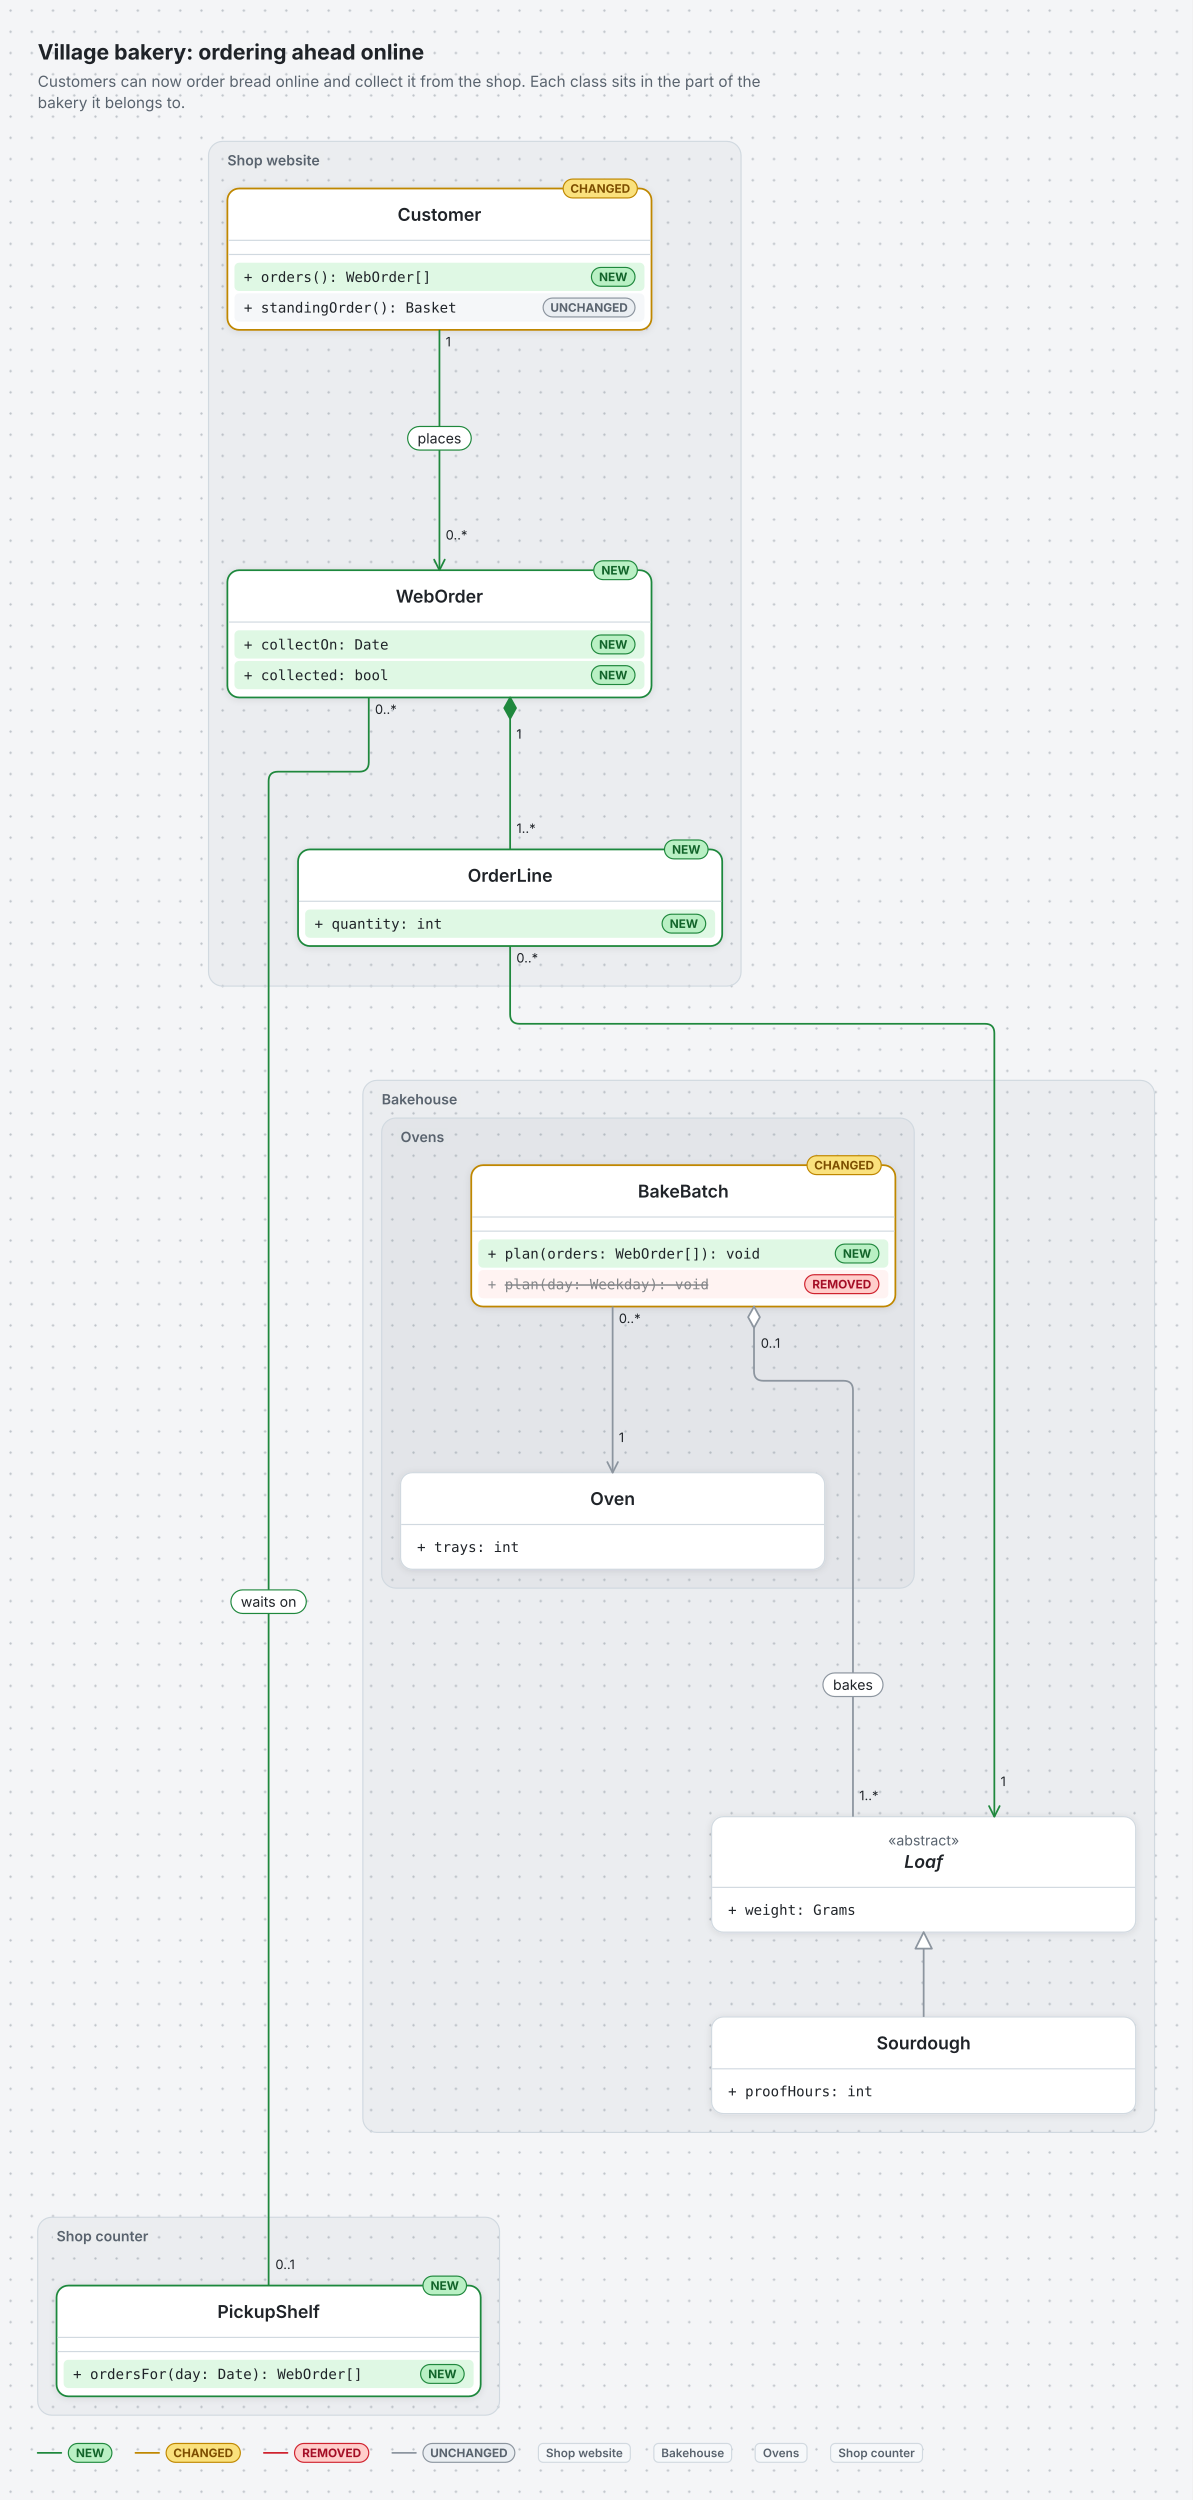
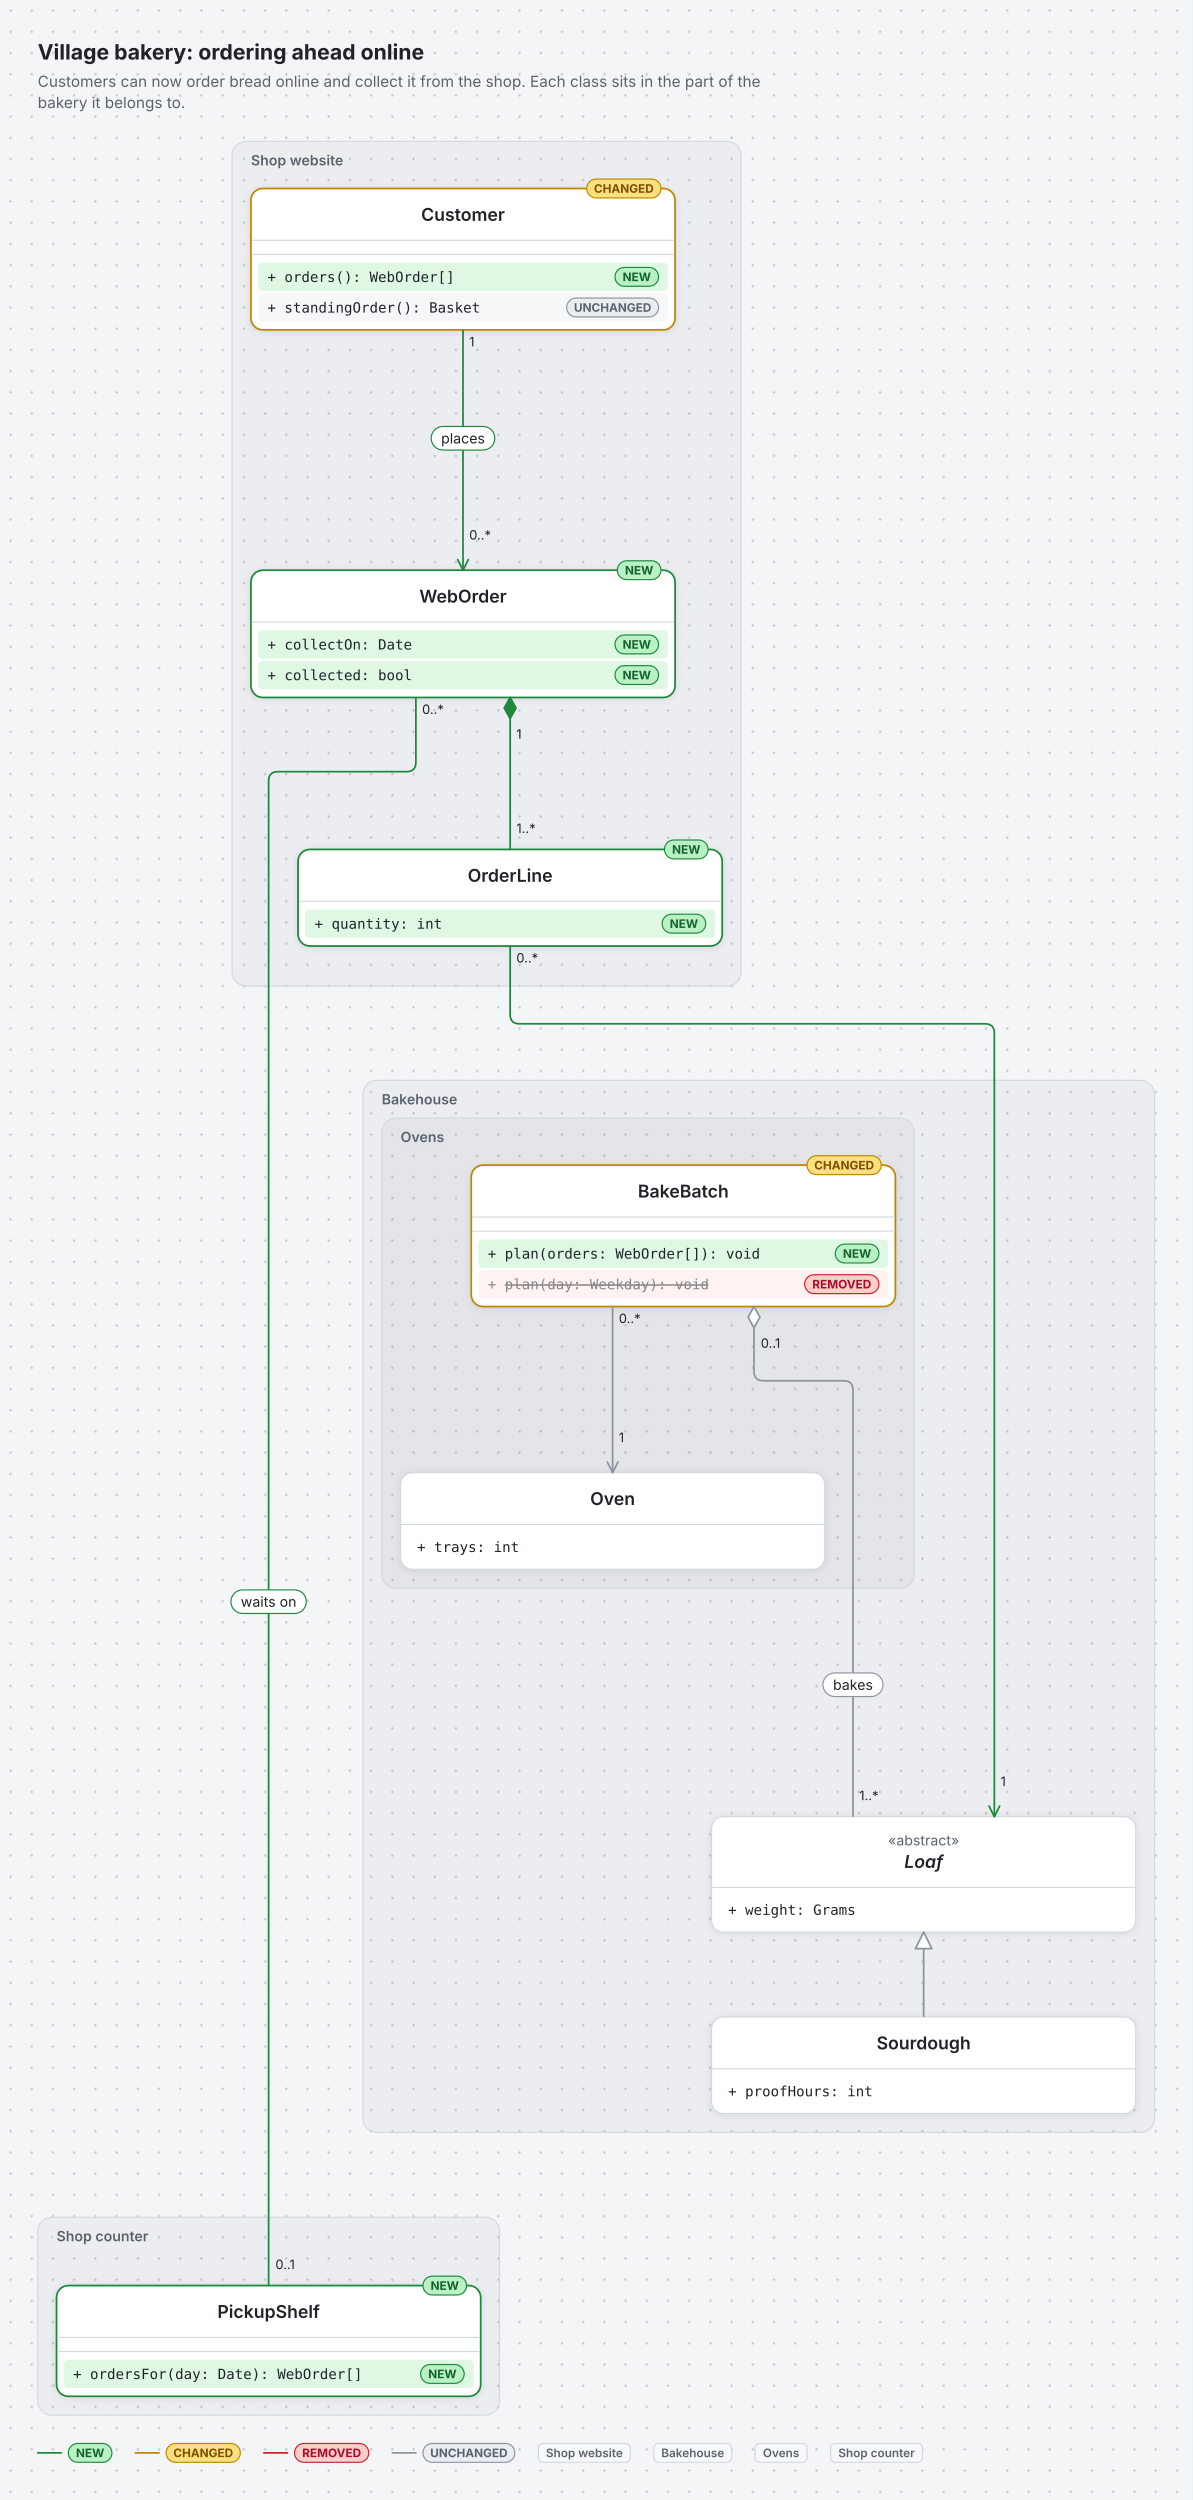
<svg xmlns="http://www.w3.org/2000/svg" width="1012" height="2122" viewBox="0 0 1012 2122">
  <defs>
    <pattern id="structa-grid-light" width="18" height="18" patternUnits="userSpaceOnUse">
      <circle cx="9" cy="9" r="1" fill="#8c959f" fill-opacity="0.5" />
    </pattern>
    <filter id="structa-shadow-light" x="-20%" y="-30%" width="140%" height="170%">
      <feDropShadow dx="0" dy="1" stdDeviation="3" flood-color="#1f2328" flood-opacity="0.1" />
    </filter>
  </defs>
  <rect width="1012" height="2122" fill="#f4f5f7" />
  <rect width="1012" height="2122" fill="url(#structa-grid-light)" />
  <g class="title">
    <text x="32" y="50.55" font-family="Structa Inter, Inter, sans-serif" font-size="18" font-weight="700" fill="#1f2328">Village bakery: ordering ahead online</text>
  </g>
  <g class="description">
    <text x="32" y="73.73" font-family="Structa Inter, Inter, sans-serif" font-size="13" font-weight="400" fill="#59636e">Customers can now order bread online and collect it from the shop. Each class sits in the part of the</text>
    <text x="32" y="91.73" font-family="Structa Inter, Inter, sans-serif" font-size="13" font-weight="400" fill="#59636e">bakery it belongs to.</text>
  </g>
  <g class="area" data-area="shop">
-     <rect class="area-box" x="177" y="120" width="452" height="717" rx="12" fill="#818b98" fill-opacity="0.08" stroke="#d1d9e0" stroke-width="1" />
+     <rect class="area-box" x="197" y="120" width="432" height="717" rx="12" fill="#818b98" fill-opacity="0.08" stroke="#d1d9e0" stroke-width="1" />
  </g>
  <g class="area" data-area="bakehouse">
    <rect class="area-box" x="308" y="917" width="672" height="893" rx="12" fill="#818b98" fill-opacity="0.08" stroke="#d1d9e0" stroke-width="1" />
  </g>
  <g class="area" data-area="ovens" data-parent="bakehouse">
    <rect class="area-box" x="324" y="949" width="452" height="399" rx="12" fill="#818b98" fill-opacity="0.08" stroke="#d1d9e0" stroke-width="1" />
  </g>
  <g class="area" data-area="counter">
    <rect class="area-box" x="32" y="1882" width="392" height="168" rx="12" fill="#818b98" fill-opacity="0.08" stroke="#d1d9e0" stroke-width="1" />
  </g>
  <g class="card" data-id="customer" data-kind="class" data-status="changed" data-area="shop">
-     <rect class="outline" x="193" y="160" width="360" height="120" rx="10" fill="#ffffff" stroke="#bf8700" stroke-width="1.5" filter="url(#structa-shadow-light)" />
-     <line class="divider" x1="193.75" y1="204" x2="552.25" y2="204" stroke="#d1d9e0" stroke-width="1" />
-     <line class="divider" x1="193.75" y1="216" x2="552.25" y2="216" stroke="#d1d9e0" stroke-width="1" />
-     <text x="373" y="187.46" font-family="Structa Inter, Inter, sans-serif" font-size="15" font-weight="600" fill="#1f2328" text-anchor="middle">Customer</text>
+     <rect class="outline" x="213" y="160" width="360" height="120" rx="10" fill="#ffffff" stroke="#bf8700" stroke-width="1.5" filter="url(#structa-shadow-light)" />
+     <line class="divider" x1="213.75" y1="204" x2="572.25" y2="204" stroke="#d1d9e0" stroke-width="1" />
+     <line class="divider" x1="213.75" y1="216" x2="572.25" y2="216" stroke="#d1d9e0" stroke-width="1" />
+     <text x="393" y="187.46" font-family="Structa Inter, Inter, sans-serif" font-size="15" font-weight="600" fill="#1f2328" text-anchor="middle">Customer</text>
    <g class="row" data-id="methods[0]" data-kind="method" data-status="new">
-       <rect x="199" y="223" width="348" height="24" rx="4" fill="#b9f0c4" fill-opacity="0.45" />
-       <g class="symbol">
-         <text x="207" y="239.32" font-family="Structa JetBrains Mono, JetBrains Mono, monospace" font-size="12" font-weight="400" fill="#1f2328">+</text>
-       </g>
-       <text x="221.4" y="239.32" font-family="Structa JetBrains Mono, JetBrains Mono, monospace" font-size="12" font-weight="400" fill="#1f2328">orders(): WebOrder[]</text>
-       <g class="badge">
-         <rect x="502" y="227" width="37" height="16" rx="8" fill="#ffffff" />
-         <rect x="502" y="227" width="37" height="16" rx="8" fill="#b9f0c4" stroke="#1f883d" stroke-width="1" />
-         <text x="520.5" y="238.64" font-family="Structa Inter, Inter, sans-serif" font-size="10" font-weight="700" fill="#116329" text-anchor="middle">NEW</text>
+       <rect x="219" y="223" width="348" height="24" rx="4" fill="#b9f0c4" fill-opacity="0.45" />
+       <g class="symbol">
+         <text x="227" y="239.32" font-family="Structa JetBrains Mono, JetBrains Mono, monospace" font-size="12" font-weight="400" fill="#1f2328">+</text>
+       </g>
+       <text x="241.4" y="239.32" font-family="Structa JetBrains Mono, JetBrains Mono, monospace" font-size="12" font-weight="400" fill="#1f2328">orders(): WebOrder[]</text>
+       <g class="badge">
+         <rect x="522" y="227" width="37" height="16" rx="8" fill="#ffffff" />
+         <rect x="522" y="227" width="37" height="16" rx="8" fill="#b9f0c4" stroke="#1f883d" stroke-width="1" />
+         <text x="540.5" y="238.64" font-family="Structa Inter, Inter, sans-serif" font-size="10" font-weight="700" fill="#116329" text-anchor="middle">NEW</text>
      </g>
    </g>
    <g class="row" data-id="methods[1]" data-kind="method" data-status="unchanged">
-       <rect x="199" y="249" width="348" height="24" rx="4" fill="#eaeef2" fill-opacity="0.45" />
-       <g class="symbol">
-         <text x="207" y="265.32" font-family="Structa JetBrains Mono, JetBrains Mono, monospace" font-size="12" font-weight="400" fill="#1f2328">+</text>
-       </g>
-       <text x="221.4" y="265.32" font-family="Structa JetBrains Mono, JetBrains Mono, monospace" font-size="12" font-weight="400" fill="#1f2328">standingOrder(): Basket</text>
-       <g class="badge">
-         <rect x="461" y="253" width="78" height="16" rx="8" fill="#ffffff" />
-         <rect x="461" y="253" width="78" height="16" rx="8" fill="#eaeef2" stroke="#8c959f" stroke-width="1" />
-         <text x="500" y="264.64" font-family="Structa Inter, Inter, sans-serif" font-size="10" font-weight="700" fill="#59636e" text-anchor="middle">UNCHANGED</text>
-       </g>
-     </g>
-     <g class="badge">
-       <rect x="478" y="152" width="63" height="16" rx="8" fill="#ffffff" />
-       <rect x="478" y="152" width="63" height="16" rx="8" fill="#fae17d" stroke="#bf8700" stroke-width="1" />
-       <text x="509.5" y="163.64" font-family="Structa Inter, Inter, sans-serif" font-size="10" font-weight="700" fill="#7d4e00" text-anchor="middle">CHANGED</text>
+       <rect x="219" y="249" width="348" height="24" rx="4" fill="#eaeef2" fill-opacity="0.45" />
+       <g class="symbol">
+         <text x="227" y="265.32" font-family="Structa JetBrains Mono, JetBrains Mono, monospace" font-size="12" font-weight="400" fill="#1f2328">+</text>
+       </g>
+       <text x="241.4" y="265.32" font-family="Structa JetBrains Mono, JetBrains Mono, monospace" font-size="12" font-weight="400" fill="#1f2328">standingOrder(): Basket</text>
+       <g class="badge">
+         <rect x="481" y="253" width="78" height="16" rx="8" fill="#ffffff" />
+         <rect x="481" y="253" width="78" height="16" rx="8" fill="#eaeef2" stroke="#8c959f" stroke-width="1" />
+         <text x="520" y="264.64" font-family="Structa Inter, Inter, sans-serif" font-size="10" font-weight="700" fill="#59636e" text-anchor="middle">UNCHANGED</text>
+       </g>
+     </g>
+     <g class="badge">
+       <rect x="498" y="152" width="63" height="16" rx="8" fill="#ffffff" />
+       <rect x="498" y="152" width="63" height="16" rx="8" fill="#fae17d" stroke="#bf8700" stroke-width="1" />
+       <text x="529.5" y="163.64" font-family="Structa Inter, Inter, sans-serif" font-size="10" font-weight="700" fill="#7d4e00" text-anchor="middle">CHANGED</text>
    </g>
  </g>
  <g class="card" data-id="order" data-kind="class" data-status="new" data-area="shop">
-     <rect class="outline" x="193" y="484" width="360" height="108" rx="10" fill="#ffffff" stroke="#1f883d" stroke-width="1.5" filter="url(#structa-shadow-light)" />
-     <line class="divider" x1="193.75" y1="528" x2="552.25" y2="528" stroke="#d1d9e0" stroke-width="1" />
-     <text x="373" y="511.46" font-family="Structa Inter, Inter, sans-serif" font-size="15" font-weight="600" fill="#1f2328" text-anchor="middle">WebOrder</text>
+     <rect class="outline" x="213" y="484" width="360" height="108" rx="10" fill="#ffffff" stroke="#1f883d" stroke-width="1.5" filter="url(#structa-shadow-light)" />
+     <line class="divider" x1="213.75" y1="528" x2="572.25" y2="528" stroke="#d1d9e0" stroke-width="1" />
+     <text x="393" y="511.46" font-family="Structa Inter, Inter, sans-serif" font-size="15" font-weight="600" fill="#1f2328" text-anchor="middle">WebOrder</text>
    <g class="row" data-id="properties[0]" data-kind="property" data-status="new">
-       <rect x="199" y="535" width="348" height="24" rx="4" fill="#b9f0c4" fill-opacity="0.45" />
-       <g class="symbol">
-         <text x="207" y="551.32" font-family="Structa JetBrains Mono, JetBrains Mono, monospace" font-size="12" font-weight="400" fill="#1f2328">+</text>
-       </g>
-       <text x="221.4" y="551.32" font-family="Structa JetBrains Mono, JetBrains Mono, monospace" font-size="12" font-weight="400" fill="#1f2328">collectOn: Date</text>
-       <g class="badge">
-         <rect x="502" y="539" width="37" height="16" rx="8" fill="#ffffff" />
-         <rect x="502" y="539" width="37" height="16" rx="8" fill="#b9f0c4" stroke="#1f883d" stroke-width="1" />
-         <text x="520.5" y="550.64" font-family="Structa Inter, Inter, sans-serif" font-size="10" font-weight="700" fill="#116329" text-anchor="middle">NEW</text>
+       <rect x="219" y="535" width="348" height="24" rx="4" fill="#b9f0c4" fill-opacity="0.45" />
+       <g class="symbol">
+         <text x="227" y="551.32" font-family="Structa JetBrains Mono, JetBrains Mono, monospace" font-size="12" font-weight="400" fill="#1f2328">+</text>
+       </g>
+       <text x="241.4" y="551.32" font-family="Structa JetBrains Mono, JetBrains Mono, monospace" font-size="12" font-weight="400" fill="#1f2328">collectOn: Date</text>
+       <g class="badge">
+         <rect x="522" y="539" width="37" height="16" rx="8" fill="#ffffff" />
+         <rect x="522" y="539" width="37" height="16" rx="8" fill="#b9f0c4" stroke="#1f883d" stroke-width="1" />
+         <text x="540.5" y="550.64" font-family="Structa Inter, Inter, sans-serif" font-size="10" font-weight="700" fill="#116329" text-anchor="middle">NEW</text>
      </g>
    </g>
    <g class="row" data-id="properties[1]" data-kind="property" data-status="new">
-       <rect x="199" y="561" width="348" height="24" rx="4" fill="#b9f0c4" fill-opacity="0.45" />
-       <g class="symbol">
-         <text x="207" y="577.32" font-family="Structa JetBrains Mono, JetBrains Mono, monospace" font-size="12" font-weight="400" fill="#1f2328">+</text>
-       </g>
-       <text x="221.4" y="577.32" font-family="Structa JetBrains Mono, JetBrains Mono, monospace" font-size="12" font-weight="400" fill="#1f2328">collected: bool</text>
-       <g class="badge">
-         <rect x="502" y="565" width="37" height="16" rx="8" fill="#ffffff" />
-         <rect x="502" y="565" width="37" height="16" rx="8" fill="#b9f0c4" stroke="#1f883d" stroke-width="1" />
-         <text x="520.5" y="576.64" font-family="Structa Inter, Inter, sans-serif" font-size="10" font-weight="700" fill="#116329" text-anchor="middle">NEW</text>
-       </g>
-     </g>
-     <g class="badge">
-       <rect x="504" y="476" width="37" height="16" rx="8" fill="#ffffff" />
-       <rect x="504" y="476" width="37" height="16" rx="8" fill="#b9f0c4" stroke="#1f883d" stroke-width="1" />
-       <text x="522.5" y="487.64" font-family="Structa Inter, Inter, sans-serif" font-size="10" font-weight="700" fill="#116329" text-anchor="middle">NEW</text>
+       <rect x="219" y="561" width="348" height="24" rx="4" fill="#b9f0c4" fill-opacity="0.45" />
+       <g class="symbol">
+         <text x="227" y="577.32" font-family="Structa JetBrains Mono, JetBrains Mono, monospace" font-size="12" font-weight="400" fill="#1f2328">+</text>
+       </g>
+       <text x="241.4" y="577.32" font-family="Structa JetBrains Mono, JetBrains Mono, monospace" font-size="12" font-weight="400" fill="#1f2328">collected: bool</text>
+       <g class="badge">
+         <rect x="522" y="565" width="37" height="16" rx="8" fill="#ffffff" />
+         <rect x="522" y="565" width="37" height="16" rx="8" fill="#b9f0c4" stroke="#1f883d" stroke-width="1" />
+         <text x="540.5" y="576.64" font-family="Structa Inter, Inter, sans-serif" font-size="10" font-weight="700" fill="#116329" text-anchor="middle">NEW</text>
+       </g>
+     </g>
+     <g class="badge">
+       <rect x="524" y="476" width="37" height="16" rx="8" fill="#ffffff" />
+       <rect x="524" y="476" width="37" height="16" rx="8" fill="#b9f0c4" stroke="#1f883d" stroke-width="1" />
+       <text x="542.5" y="487.64" font-family="Structa Inter, Inter, sans-serif" font-size="10" font-weight="700" fill="#116329" text-anchor="middle">NEW</text>
    </g>
  </g>
  <g class="card" data-id="line" data-kind="class" data-status="new" data-area="shop">
    <rect class="outline" x="253" y="721" width="360" height="82" rx="10" fill="#ffffff" stroke="#1f883d" stroke-width="1.5" filter="url(#structa-shadow-light)" />
    <line class="divider" x1="253.75" y1="765" x2="612.25" y2="765" stroke="#d1d9e0" stroke-width="1" />
    <text x="433" y="748.46" font-family="Structa Inter, Inter, sans-serif" font-size="15" font-weight="600" fill="#1f2328" text-anchor="middle">OrderLine</text>
    <g class="row" data-id="properties[0]" data-kind="property" data-status="new">
      <rect x="259" y="772" width="348" height="24" rx="4" fill="#b9f0c4" fill-opacity="0.45" />
      <g class="symbol">
        <text x="267" y="788.32" font-family="Structa JetBrains Mono, JetBrains Mono, monospace" font-size="12" font-weight="400" fill="#1f2328">+</text>
      </g>
      <text x="281.4" y="788.32" font-family="Structa JetBrains Mono, JetBrains Mono, monospace" font-size="12" font-weight="400" fill="#1f2328">quantity: int</text>
      <g class="badge">
        <rect x="562" y="776" width="37" height="16" rx="8" fill="#ffffff" />
        <rect x="562" y="776" width="37" height="16" rx="8" fill="#b9f0c4" stroke="#1f883d" stroke-width="1" />
        <text x="580.5" y="787.64" font-family="Structa Inter, Inter, sans-serif" font-size="10" font-weight="700" fill="#116329" text-anchor="middle">NEW</text>
      </g>
    </g>
    <g class="badge">
      <rect x="564" y="713" width="37" height="16" rx="8" fill="#ffffff" />
      <rect x="564" y="713" width="37" height="16" rx="8" fill="#b9f0c4" stroke="#1f883d" stroke-width="1" />
      <text x="582.5" y="724.64" font-family="Structa Inter, Inter, sans-serif" font-size="10" font-weight="700" fill="#116329" text-anchor="middle">NEW</text>
    </g>
  </g>
  <g class="card" data-id="loaf" data-kind="class" data-area="bakehouse">
    <rect class="outline" x="604" y="1542" width="360" height="98" rx="10" fill="#ffffff" stroke="#d1d9e0" stroke-width="1" filter="url(#structa-shadow-light)" />
    <line class="divider" x1="604.5" y1="1602" x2="963.5" y2="1602" stroke="#d1d9e0" stroke-width="1" />
    <text x="784" y="1566.37" font-family="Structa Inter, Inter, sans-serif" font-size="12" font-weight="400" fill="#59636e" text-anchor="middle">«abstract»</text>
    <text x="784" y="1585.46" font-family="Structa Inter, Inter, sans-serif" font-size="15" font-weight="600" font-style="italic" fill="#1f2328" text-anchor="middle">Loaf</text>
    <g class="row" data-id="properties[0]" data-kind="property">
      <g class="symbol">
        <text x="618" y="1625.32" font-family="Structa JetBrains Mono, JetBrains Mono, monospace" font-size="12" font-weight="400" fill="#1f2328">+</text>
      </g>
      <text x="632.4" y="1625.32" font-family="Structa JetBrains Mono, JetBrains Mono, monospace" font-size="12" font-weight="400" fill="#1f2328">weight: Grams</text>
    </g>
  </g>
  <g class="card" data-id="sourdough" data-kind="class" data-area="bakehouse">
    <rect class="outline" x="604" y="1712" width="360" height="82" rx="10" fill="#ffffff" stroke="#d1d9e0" stroke-width="1" filter="url(#structa-shadow-light)" />
    <line class="divider" x1="604.5" y1="1756" x2="963.5" y2="1756" stroke="#d1d9e0" stroke-width="1" />
    <text x="784" y="1739.46" font-family="Structa Inter, Inter, sans-serif" font-size="15" font-weight="600" fill="#1f2328" text-anchor="middle">Sourdough</text>
    <g class="row" data-id="properties[0]" data-kind="property">
      <g class="symbol">
        <text x="618" y="1779.32" font-family="Structa JetBrains Mono, JetBrains Mono, monospace" font-size="12" font-weight="400" fill="#1f2328">+</text>
      </g>
      <text x="632.4" y="1779.32" font-family="Structa JetBrains Mono, JetBrains Mono, monospace" font-size="12" font-weight="400" fill="#1f2328">proofHours: int</text>
    </g>
  </g>
  <g class="card" data-id="batch" data-kind="class" data-status="changed" data-area="ovens">
    <rect class="outline" x="400" y="989" width="360" height="120" rx="10" fill="#ffffff" stroke="#bf8700" stroke-width="1.5" filter="url(#structa-shadow-light)" />
    <line class="divider" x1="400.75" y1="1033" x2="759.25" y2="1033" stroke="#d1d9e0" stroke-width="1" />
    <line class="divider" x1="400.75" y1="1045" x2="759.25" y2="1045" stroke="#d1d9e0" stroke-width="1" />
    <text x="580" y="1016.46" font-family="Structa Inter, Inter, sans-serif" font-size="15" font-weight="600" fill="#1f2328" text-anchor="middle">BakeBatch</text>
    <g class="row" data-id="methods[0]" data-kind="method" data-status="new">
      <rect x="406" y="1052" width="348" height="24" rx="4" fill="#b9f0c4" fill-opacity="0.45" />
      <g class="symbol">
        <text x="414" y="1068.32" font-family="Structa JetBrains Mono, JetBrains Mono, monospace" font-size="12" font-weight="400" fill="#1f2328">+</text>
      </g>
      <text x="428.4" y="1068.32" font-family="Structa JetBrains Mono, JetBrains Mono, monospace" font-size="12" font-weight="400" fill="#1f2328">plan(orders: WebOrder[]): void</text>
      <g class="badge">
        <rect x="709" y="1056" width="37" height="16" rx="8" fill="#ffffff" />
        <rect x="709" y="1056" width="37" height="16" rx="8" fill="#b9f0c4" stroke="#1f883d" stroke-width="1" />
        <text x="727.5" y="1067.64" font-family="Structa Inter, Inter, sans-serif" font-size="10" font-weight="700" fill="#116329" text-anchor="middle">NEW</text>
      </g>
    </g>
    <g class="row" data-id="methods[1]" data-kind="method" data-status="removed">
      <g class="faded" opacity="0.55">
        <rect x="406" y="1078" width="348" height="24" rx="4" fill="#ffcecb" fill-opacity="0.45" />
        <g class="symbol">
          <text x="414" y="1094.32" font-family="Structa JetBrains Mono, JetBrains Mono, monospace" font-size="12" font-weight="400" fill="#1f2328">+</text>
        </g>
        <text x="428.4" y="1094.32" font-family="Structa JetBrains Mono, JetBrains Mono, monospace" font-size="12" font-weight="400" fill="#1f2328">plan(day: Weekday): void</text>
        <line class="strike" x1="428.4" y1="1090.72" x2="601.2" y2="1090.72" stroke="#1f2328" stroke-width="1.25" />
      </g>
      <g class="badge">
        <rect x="683" y="1082" width="63" height="16" rx="8" fill="#ffffff" />
        <rect x="683" y="1082" width="63" height="16" rx="8" fill="#ffcecb" stroke="#cf222e" stroke-width="1" />
        <text x="714.5" y="1093.64" font-family="Structa Inter, Inter, sans-serif" font-size="10" font-weight="700" fill="#a40e26" text-anchor="middle">REMOVED</text>
      </g>
    </g>
    <g class="badge">
      <rect x="685" y="981" width="63" height="16" rx="8" fill="#ffffff" />
      <rect x="685" y="981" width="63" height="16" rx="8" fill="#fae17d" stroke="#bf8700" stroke-width="1" />
      <text x="716.5" y="992.64" font-family="Structa Inter, Inter, sans-serif" font-size="10" font-weight="700" fill="#7d4e00" text-anchor="middle">CHANGED</text>
    </g>
  </g>
  <g class="card" data-id="oven" data-kind="class" data-area="ovens">
    <rect class="outline" x="340" y="1250" width="360" height="82" rx="10" fill="#ffffff" stroke="#d1d9e0" stroke-width="1" filter="url(#structa-shadow-light)" />
    <line class="divider" x1="340.5" y1="1294" x2="699.5" y2="1294" stroke="#d1d9e0" stroke-width="1" />
    <text x="520" y="1277.46" font-family="Structa Inter, Inter, sans-serif" font-size="15" font-weight="600" fill="#1f2328" text-anchor="middle">Oven</text>
    <g class="row" data-id="properties[0]" data-kind="property">
      <g class="symbol">
        <text x="354" y="1317.32" font-family="Structa JetBrains Mono, JetBrains Mono, monospace" font-size="12" font-weight="400" fill="#1f2328">+</text>
      </g>
      <text x="368.4" y="1317.32" font-family="Structa JetBrains Mono, JetBrains Mono, monospace" font-size="12" font-weight="400" fill="#1f2328">trays: int</text>
    </g>
  </g>
  <g class="card" data-id="shelf" data-kind="class" data-status="new" data-area="counter">
    <rect class="outline" x="48" y="1940" width="360" height="94" rx="10" fill="#ffffff" stroke="#1f883d" stroke-width="1.5" filter="url(#structa-shadow-light)" />
    <line class="divider" x1="48.75" y1="1984" x2="407.25" y2="1984" stroke="#d1d9e0" stroke-width="1" />
    <line class="divider" x1="48.75" y1="1996" x2="407.25" y2="1996" stroke="#d1d9e0" stroke-width="1" />
    <text x="228" y="1967.46" font-family="Structa Inter, Inter, sans-serif" font-size="15" font-weight="600" fill="#1f2328" text-anchor="middle">PickupShelf</text>
    <g class="row" data-id="methods[0]" data-kind="method" data-status="new">
      <rect x="54" y="2003" width="348" height="24" rx="4" fill="#b9f0c4" fill-opacity="0.45" />
      <g class="symbol">
        <text x="62" y="2019.32" font-family="Structa JetBrains Mono, JetBrains Mono, monospace" font-size="12" font-weight="400" fill="#1f2328">+</text>
      </g>
      <text x="76.4" y="2019.32" font-family="Structa JetBrains Mono, JetBrains Mono, monospace" font-size="12" font-weight="400" fill="#1f2328">ordersFor(day: Date): WebOrder[]</text>
      <g class="badge">
        <rect x="357" y="2007" width="37" height="16" rx="8" fill="#ffffff" />
        <rect x="357" y="2007" width="37" height="16" rx="8" fill="#b9f0c4" stroke="#1f883d" stroke-width="1" />
        <text x="375.5" y="2018.64" font-family="Structa Inter, Inter, sans-serif" font-size="10" font-weight="700" fill="#116329" text-anchor="middle">NEW</text>
      </g>
    </g>
    <g class="badge">
      <rect x="359" y="1932" width="37" height="16" rx="8" fill="#ffffff" />
      <rect x="359" y="1932" width="37" height="16" rx="8" fill="#b9f0c4" stroke="#1f883d" stroke-width="1" />
      <text x="377.5" y="1943.64" font-family="Structa Inter, Inter, sans-serif" font-size="10" font-weight="700" fill="#116329" text-anchor="middle">NEW</text>
    </g>
  </g>
  <g class="line" data-id="edges[0]" data-kind="association" data-from="customer" data-to="order" data-status="new">
-     <path d="M373 280 L373 484" fill="none" stroke="#1f883d" stroke-width="1.5" stroke-linejoin="round" />
-     <path d="M368.5 475 L373 484 L377.5 475" fill="none" stroke="#1f883d" stroke-width="1.5" stroke-linecap="round" stroke-linejoin="round" />
-     <g class="end-label" data-end="from">
-       <text x="380.5" y="294" font-family="Structa Inter, Inter, sans-serif" font-size="11" font-weight="400" fill="#1f2328" text-anchor="middle">1</text>
-     </g>
-     <g class="end-label" data-end="to">
-       <text x="387.5" y="458" font-family="Structa Inter, Inter, sans-serif" font-size="11" font-weight="400" fill="#1f2328" text-anchor="middle">0..*</text>
+     <path d="M393 280 L393 484" fill="none" stroke="#1f883d" stroke-width="1.5" stroke-linejoin="round" />
+     <path d="M388.5 475 L393 484 L397.5 475" fill="none" stroke="#1f883d" stroke-width="1.5" stroke-linecap="round" stroke-linejoin="round" />
+     <g class="end-label" data-end="from">
+       <text x="400.5" y="294" font-family="Structa Inter, Inter, sans-serif" font-size="11" font-weight="400" fill="#1f2328" text-anchor="middle">1</text>
+     </g>
+     <g class="end-label" data-end="to">
+       <text x="407.5" y="458" font-family="Structa Inter, Inter, sans-serif" font-size="11" font-weight="400" fill="#1f2328" text-anchor="middle">0..*</text>
    </g>
  </g>
  <g class="line" data-id="edges[1]" data-kind="composition" data-from="order" data-to="line" data-status="new">
    <path d="M433 610 L433 721" fill="none" stroke="#1f883d" stroke-width="1.5" stroke-linejoin="round" />
    <path d="M433 592 L438 601 L433 610 L428 601 Z" fill="#1f883d" stroke="#1f883d" stroke-width="1.5" stroke-linejoin="round" />
    <g class="end-label" data-end="from">
      <text x="440.5" y="627" font-family="Structa Inter, Inter, sans-serif" font-size="11" font-weight="400" fill="#1f2328" text-anchor="middle">1</text>
    </g>
    <g class="end-label" data-end="to">
      <text x="446.5" y="707" font-family="Structa Inter, Inter, sans-serif" font-size="11" font-weight="400" fill="#1f2328" text-anchor="middle">1..*</text>
    </g>
  </g>
  <g class="line" data-id="edges[2]" data-kind="association" data-from="line" data-to="loaf" data-status="new">
    <path d="M433 803 L433 861 Q433 869 441 869 L836 869 Q844 869 844 877 L844 1542" fill="none" stroke="#1f883d" stroke-width="1.5" stroke-linejoin="round" />
    <path d="M839.5 1533 L844 1542 L848.5 1533" fill="none" stroke="#1f883d" stroke-width="1.5" stroke-linecap="round" stroke-linejoin="round" />
    <g class="end-label" data-end="from">
      <text x="447.5" y="817" font-family="Structa Inter, Inter, sans-serif" font-size="11" font-weight="400" fill="#1f2328" text-anchor="middle">0..*</text>
    </g>
    <g class="end-label" data-end="to">
      <text x="851.5" y="1516" font-family="Structa Inter, Inter, sans-serif" font-size="11" font-weight="400" fill="#1f2328" text-anchor="middle">1</text>
    </g>
  </g>
  <g class="line" data-id="edges[3]" data-kind="association" data-from="order" data-to="shelf" data-status="new">
-     <path d="M313 592 L313 647 Q313 655 305 655 L236 655 Q228 655 228 663 L228 1940" fill="none" stroke="#1f883d" stroke-width="1.5" stroke-linejoin="round" />
-     <g class="end-label" data-end="from">
-       <text x="327.5" y="606" font-family="Structa Inter, Inter, sans-serif" font-size="11" font-weight="400" fill="#1f2328" text-anchor="middle">0..*</text>
+     <path d="M353 592 L353 647 Q353 655 345 655 L236 655 Q228 655 228 663 L228 1940" fill="none" stroke="#1f883d" stroke-width="1.5" stroke-linejoin="round" />
+     <g class="end-label" data-end="from">
+       <text x="367.5" y="606" font-family="Structa Inter, Inter, sans-serif" font-size="11" font-weight="400" fill="#1f2328" text-anchor="middle">0..*</text>
    </g>
    <g class="end-label" data-end="to">
      <text x="242" y="1926" font-family="Structa Inter, Inter, sans-serif" font-size="11" font-weight="400" fill="#1f2328" text-anchor="middle">0..1</text>
    </g>
  </g>
  <g class="line" data-id="edges[4]" data-kind="inherits" data-from="sourdough" data-to="loaf">
    <path d="M784 1712 L784 1654" fill="none" stroke="#8c959f" stroke-width="1.5" stroke-linejoin="round" />
    <path d="M784 1640 L791 1654 L777 1654 Z" fill="#ffffff" stroke="#8c959f" stroke-width="1.5" stroke-linejoin="round" />
  </g>
  <g class="line" data-id="edges[5]" data-kind="aggregation" data-from="batch" data-to="loaf">
    <path d="M640 1127 L640 1164 Q640 1172 648 1172 L716 1172 Q724 1172 724 1180 L724 1542" fill="none" stroke="#8c959f" stroke-width="1.5" stroke-linejoin="round" />
    <path d="M640 1109 L645 1118 L640 1127 L635 1118 Z" fill="#ffffff" stroke="#8c959f" stroke-width="1.5" stroke-linejoin="round" />
    <g class="end-label" data-end="from">
      <text x="654" y="1144" font-family="Structa Inter, Inter, sans-serif" font-size="11" font-weight="400" fill="#1f2328" text-anchor="middle">0..1</text>
    </g>
    <g class="end-label" data-end="to">
      <text x="737.5" y="1528" font-family="Structa Inter, Inter, sans-serif" font-size="11" font-weight="400" fill="#1f2328" text-anchor="middle">1..*</text>
    </g>
  </g>
  <g class="line" data-id="edges[6]" data-kind="association" data-from="batch" data-to="oven">
    <path d="M520 1109 L520 1250" fill="none" stroke="#8c959f" stroke-width="1.5" stroke-linejoin="round" />
    <path d="M515.5 1241 L520 1250 L524.5 1241" fill="none" stroke="#8c959f" stroke-width="1.5" stroke-linecap="round" stroke-linejoin="round" />
    <g class="end-label" data-end="from">
      <text x="534.5" y="1123" font-family="Structa Inter, Inter, sans-serif" font-size="11" font-weight="400" fill="#1f2328" text-anchor="middle">0..*</text>
    </g>
    <g class="end-label" data-end="to">
      <text x="527.5" y="1224" font-family="Structa Inter, Inter, sans-serif" font-size="11" font-weight="400" fill="#1f2328" text-anchor="middle">1</text>
    </g>
  </g>
  <g class="area-names">
    <g class="area-name" data-area="shop">
-       <rect x="190" y="128" width="84.69" height="16" fill="#ebedef" />
-       <text x="193" y="140.37" font-family="Structa Inter, Inter, sans-serif" font-size="12" font-weight="600" fill="#59636e">Shop website</text>
+       <rect x="210" y="128" width="84.69" height="16" fill="#ebedef" />
+       <text x="213" y="140.37" font-family="Structa Inter, Inter, sans-serif" font-size="12" font-weight="600" fill="#59636e">Shop website</text>
    </g>
    <g class="area-name" data-area="bakehouse">
      <rect x="321" y="925" width="70.42" height="16" fill="#ebedef" />
      <text x="324" y="937.37" font-family="Structa Inter, Inter, sans-serif" font-size="12" font-weight="600" fill="#59636e">Bakehouse</text>
    </g>
    <g class="area-name" data-area="ovens">
      <rect x="337" y="957" width="43.29" height="16" fill="#e2e5e8" />
      <text x="340" y="969.37" font-family="Structa Inter, Inter, sans-serif" font-size="12" font-weight="600" fill="#59636e">Ovens</text>
    </g>
    <g class="area-name" data-area="counter">
      <rect x="45" y="1890" width="84.05" height="16" fill="#ebedef" />
      <text x="48" y="1902.37" font-family="Structa Inter, Inter, sans-serif" font-size="12" font-weight="600" fill="#59636e">Shop counter</text>
    </g>
  </g>
  <g class="line-labels">
    <g class="line-label" data-line="edges[0]">
-       <rect x="346" y="362" width="54" height="20" rx="10" fill="#ffffff" stroke="#1f883d" stroke-width="1" />
-       <text x="373" y="376.37" font-family="Structa Inter, Inter, sans-serif" font-size="12" font-weight="400" fill="#1f2328" text-anchor="middle">places</text>
+       <rect x="366" y="362" width="54" height="20" rx="10" fill="#ffffff" stroke="#1f883d" stroke-width="1" />
+       <text x="393" y="376.37" font-family="Structa Inter, Inter, sans-serif" font-size="12" font-weight="400" fill="#1f2328" text-anchor="middle">places</text>
    </g>
    <g class="line-label" data-line="edges[3]">
      <rect x="196" y="1349.5" width="64" height="20" rx="10" fill="#ffffff" stroke="#1f883d" stroke-width="1" />
      <text x="228" y="1363.87" font-family="Structa Inter, Inter, sans-serif" font-size="12" font-weight="400" fill="#1f2328" text-anchor="middle">waits on</text>
    </g>
    <g class="line-label" data-line="edges[5]">
      <rect x="698.5" y="1420" width="51" height="20" rx="10" fill="#ffffff" stroke="#8c959f" stroke-width="1" />
      <text x="724" y="1434.37" font-family="Structa Inter, Inter, sans-serif" font-size="12" font-weight="400" fill="#1f2328" text-anchor="middle">bakes</text>
    </g>
  </g>
  <g class="legend">
    <g class="legend-item" data-status="new">
      <line class="swatch" x1="32" y1="2082" x2="52" y2="2082" stroke="#1f883d" stroke-width="1.5" stroke-linecap="round" />
      <g class="badge">
        <rect x="58" y="2074" width="37" height="16" rx="8" fill="#ffffff" />
        <rect x="58" y="2074" width="37" height="16" rx="8" fill="#b9f0c4" stroke="#1f883d" stroke-width="1" />
        <text x="76.5" y="2085.64" font-family="Structa Inter, Inter, sans-serif" font-size="10" font-weight="700" fill="#116329" text-anchor="middle">NEW</text>
      </g>
    </g>
    <g class="legend-item" data-status="changed">
      <line class="swatch" x1="115" y1="2082" x2="135" y2="2082" stroke="#bf8700" stroke-width="1.5" stroke-linecap="round" />
      <g class="badge">
        <rect x="141" y="2074" width="63" height="16" rx="8" fill="#ffffff" />
        <rect x="141" y="2074" width="63" height="16" rx="8" fill="#fae17d" stroke="#bf8700" stroke-width="1" />
        <text x="172.5" y="2085.64" font-family="Structa Inter, Inter, sans-serif" font-size="10" font-weight="700" fill="#7d4e00" text-anchor="middle">CHANGED</text>
      </g>
    </g>
    <g class="legend-item" data-status="removed">
      <line class="swatch" x1="224" y1="2082" x2="244" y2="2082" stroke="#cf222e" stroke-width="1.5" stroke-linecap="round" />
      <g class="badge">
        <rect x="250" y="2074" width="63" height="16" rx="8" fill="#ffffff" />
        <rect x="250" y="2074" width="63" height="16" rx="8" fill="#ffcecb" stroke="#cf222e" stroke-width="1" />
        <text x="281.5" y="2085.64" font-family="Structa Inter, Inter, sans-serif" font-size="10" font-weight="700" fill="#a40e26" text-anchor="middle">REMOVED</text>
      </g>
    </g>
    <g class="legend-item" data-status="unchanged">
      <line class="swatch" x1="333" y1="2082" x2="353" y2="2082" stroke="#8c959f" stroke-width="1.5" stroke-linecap="round" />
      <g class="badge">
        <rect x="359" y="2074" width="78" height="16" rx="8" fill="#ffffff" />
        <rect x="359" y="2074" width="78" height="16" rx="8" fill="#eaeef2" stroke="#8c959f" stroke-width="1" />
        <text x="398" y="2085.64" font-family="Structa Inter, Inter, sans-serif" font-size="10" font-weight="700" fill="#59636e" text-anchor="middle">UNCHANGED</text>
      </g>
    </g>
    <g class="legend-item" data-area="shop">
      <g class="tag" data-area="shop">
        <rect x="457" y="2074" width="78" height="16" rx="4" fill="#f6f8fa" stroke="#d1d9e0" stroke-width="1" />
        <text x="496" y="2085.64" font-family="Structa Inter, Inter, sans-serif" font-size="10" font-weight="600" fill="#59636e" text-anchor="middle">Shop website</text>
      </g>
    </g>
    <g class="legend-item" data-area="bakehouse">
      <g class="tag" data-area="bakehouse">
        <rect x="555" y="2074" width="66" height="16" rx="4" fill="#f6f8fa" stroke="#d1d9e0" stroke-width="1" />
        <text x="588" y="2085.64" font-family="Structa Inter, Inter, sans-serif" font-size="10" font-weight="600" fill="#59636e" text-anchor="middle">Bakehouse</text>
      </g>
    </g>
    <g class="legend-item" data-area="ovens">
      <g class="tag" data-area="ovens">
        <rect x="641" y="2074" width="44" height="16" rx="4" fill="#f6f8fa" stroke="#d1d9e0" stroke-width="1" />
        <text x="663" y="2085.64" font-family="Structa Inter, Inter, sans-serif" font-size="10" font-weight="600" fill="#59636e" text-anchor="middle">Ovens</text>
      </g>
    </g>
    <g class="legend-item" data-area="counter">
      <g class="tag" data-area="counter">
        <rect x="705" y="2074" width="78" height="16" rx="4" fill="#f6f8fa" stroke="#d1d9e0" stroke-width="1" />
        <text x="744" y="2085.64" font-family="Structa Inter, Inter, sans-serif" font-size="10" font-weight="600" fill="#59636e" text-anchor="middle">Shop counter</text>
      </g>
    </g>
  </g>
</svg>
